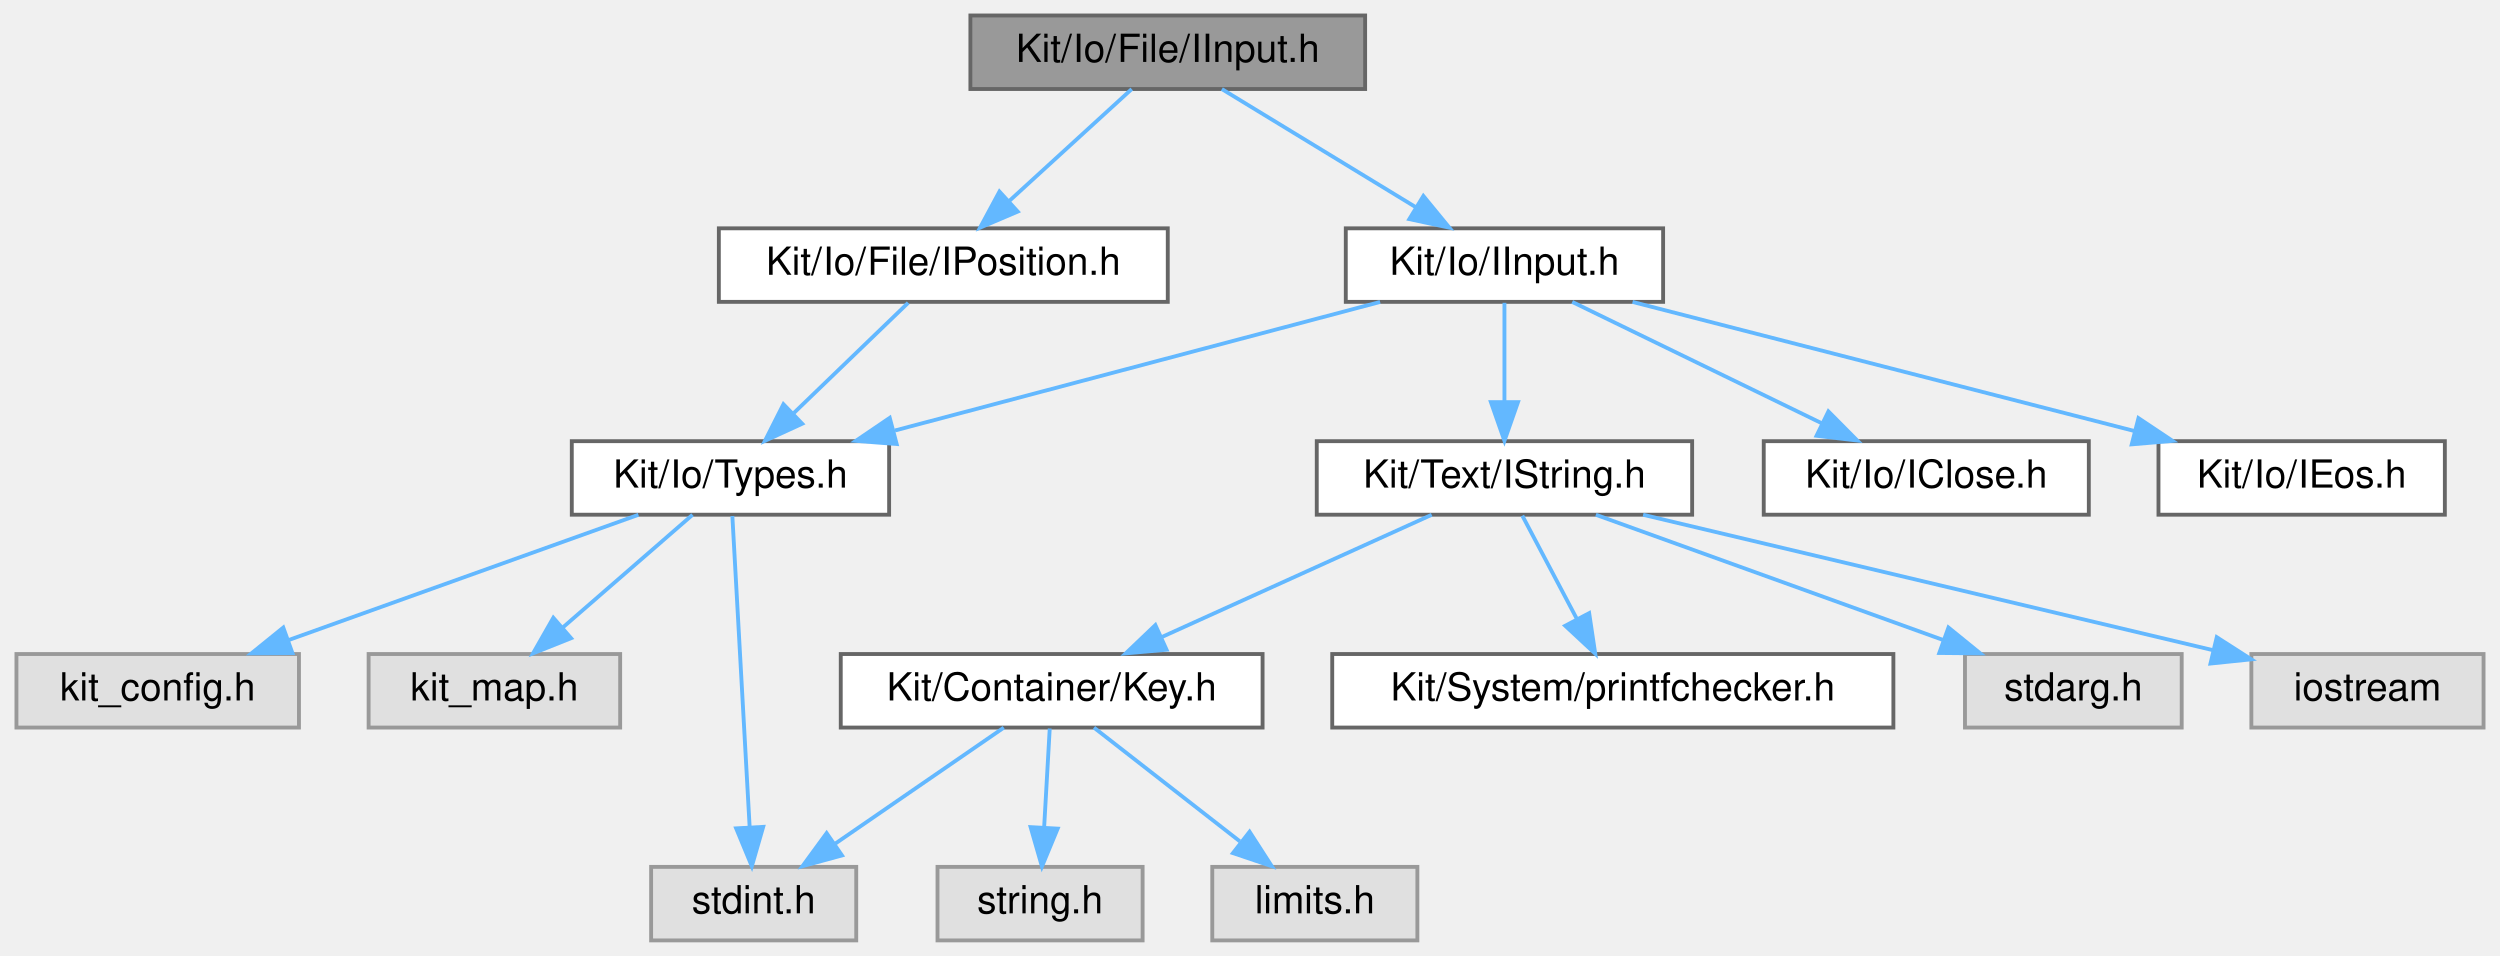
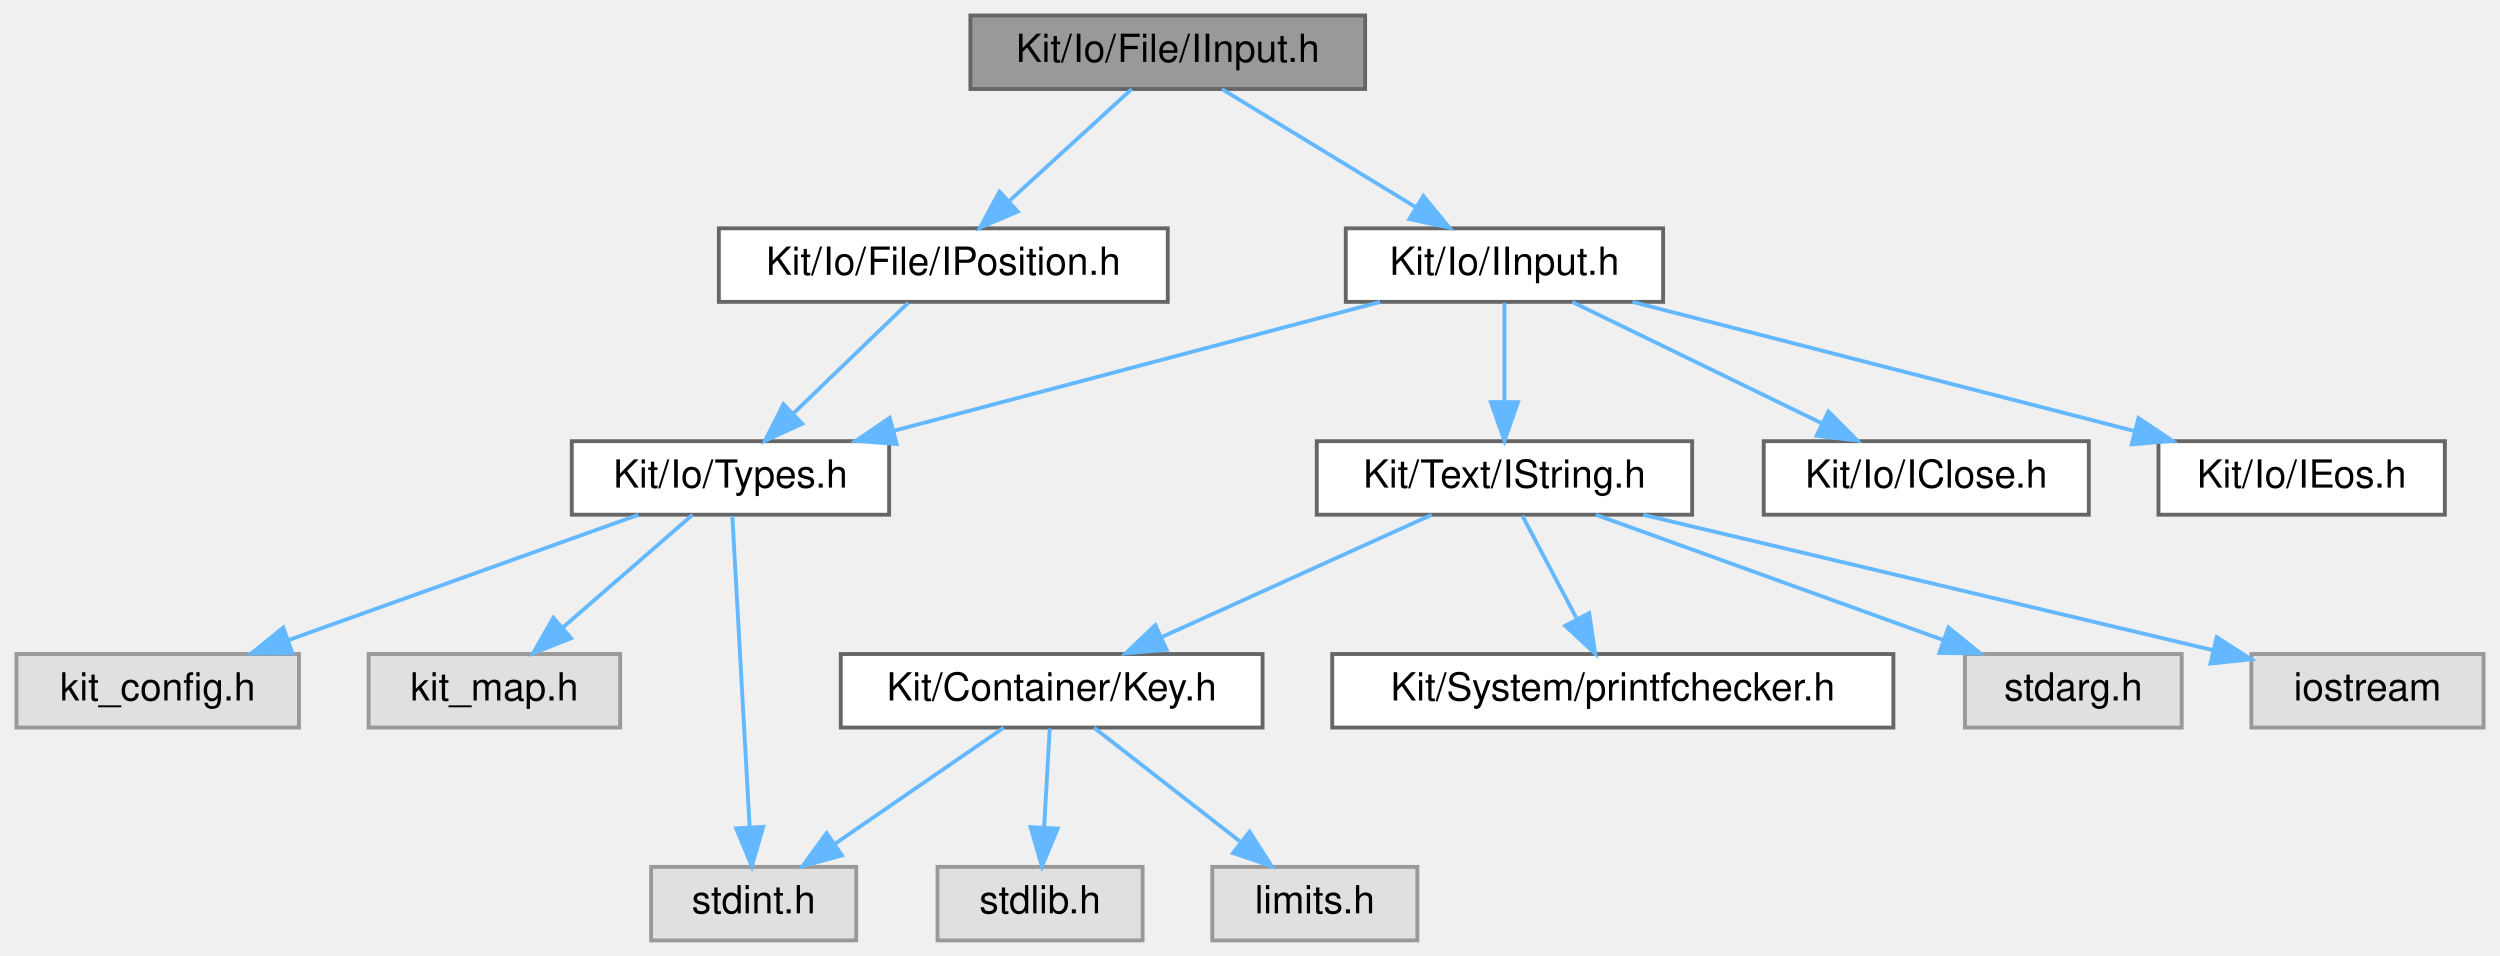
<svg xmlns="http://www.w3.org/2000/svg" xmlns:xlink="http://www.w3.org/1999/xlink" width="646pt" height="247pt" viewBox="0.00 0.00 645.50 247.00">
  <g id="graph0" class="graph" transform="scale(1 1) rotate(0) translate(4 243)">
    <g id="Node000001" class="node">
      <g id="a_Node000001">
        <a xlink:title=" ">
          <polygon fill="#999999" stroke="#666666" points="348.5,-239 246.5,-239 246.5,-220 348.5,-220 348.5,-239" />
          <text text-anchor="middle" x="297.5" y="-227" font-family="Helvetica,sans-Serif" font-size="10.00">Kit/Io/File/IInput.h</text>
        </a>
      </g>
    </g>
    <g id="Node000002" class="node">
      <g id="a_Node000002">
        <a xlink:href="_i_input_8h.html" target="_top" xlink:title=" ">
          <polygon fill="white" stroke="#666666" points="425.5,-184 343.5,-184 343.5,-165 425.5,-165 425.5,-184" />
          <text text-anchor="middle" x="384.5" y="-172" font-family="Helvetica,sans-Serif" font-size="10.00">Kit/Io/IInput.h</text>
        </a>
      </g>
    </g>
    <g id="edge1_Node000001_Node000002" class="edge">
      <g id="a_edge1_Node000001_Node000002">
        <a xlink:title=" ">
          <path fill="none" stroke="#63b8ff" d="M311.48,-219.98C324.97,-211.77 345.63,-199.18 361.54,-189.49" />
          <polygon fill="#63b8ff" stroke="#63b8ff" points="363.55,-192.36 370.27,-184.17 359.91,-186.38 363.55,-192.36" />
        </a>
      </g>
    </g>
    <g id="Node000016" class="node">
      <g id="a_Node000016">
        <a xlink:href="_i_position_8h.html" target="_top" xlink:title=" ">
          <polygon fill="white" stroke="#666666" points="297.5,-184 181.5,-184 181.5,-165 297.5,-165 297.5,-184" />
          <text text-anchor="middle" x="239.5" y="-172" font-family="Helvetica,sans-Serif" font-size="10.00">Kit/Io/File/IPosition.h</text>
        </a>
      </g>
    </g>
    <g id="edge16_Node000001_Node000016" class="edge">
      <g id="a_edge16_Node000001_Node000016">
        <a xlink:title=" ">
          <path fill="none" stroke="#63b8ff" d="M288.18,-219.98C279.69,-212.23 266.94,-200.58 256.62,-191.14" />
          <polygon fill="#63b8ff" stroke="#63b8ff" points="258.73,-188.33 248.99,-184.17 254.01,-193.5 258.73,-188.33" />
        </a>
      </g>
    </g>
    <g id="Node000003" class="node">
      <g id="a_Node000003">
        <a xlink:href="_types_8h.html" target="_top" xlink:title=" ">
          <polygon fill="white" stroke="#666666" points="225.5,-129 143.5,-129 143.5,-110 225.5,-110 225.5,-129" />
          <text text-anchor="middle" x="184.5" y="-117" font-family="Helvetica,sans-Serif" font-size="10.00">Kit/Io/Types.h</text>
        </a>
      </g>
    </g>
    <g id="edge2_Node000002_Node000003" class="edge">
      <g id="a_edge2_Node000002_Node000003">
        <a xlink:title=" ">
          <path fill="none" stroke="#63b8ff" d="M352.37,-164.98C318.35,-155.97 264.5,-141.7 227,-131.76" />
          <polygon fill="#63b8ff" stroke="#63b8ff" points="227.45,-128.26 216.89,-129.08 225.66,-135.03 227.45,-128.26" />
        </a>
      </g>
    </g>
    <g id="Node000007" class="node">
      <g id="a_Node000007">
        <a xlink:href="_i_string_8h.html" target="_top" xlink:title=" ">
          <polygon fill="white" stroke="#666666" points="433,-129 336,-129 336,-110 433,-110 433,-129" />
          <text text-anchor="middle" x="384.5" y="-117" font-family="Helvetica,sans-Serif" font-size="10.00">Kit/Text/IString.h</text>
        </a>
      </g>
    </g>
    <g id="edge6_Node000002_Node000007" class="edge">
      <g id="a_edge6_Node000002_Node000007">
        <a xlink:title=" ">
          <path fill="none" stroke="#63b8ff" d="M384.5,-164.75C384.5,-157.8 384.5,-147.85 384.5,-139.13" />
          <polygon fill="#63b8ff" stroke="#63b8ff" points="388,-139.09 384.5,-129.09 381,-139.09 388,-139.09" />
        </a>
      </g>
    </g>
    <g id="Node000014" class="node">
      <g id="a_Node000014">
        <a xlink:href="_io_2_i_close_8h.html" target="_top" xlink:title=" ">
          <polygon fill="white" stroke="#666666" points="535.5,-129 451.5,-129 451.5,-110 535.5,-110 535.5,-129" />
          <text text-anchor="middle" x="493.5" y="-117" font-family="Helvetica,sans-Serif" font-size="10.00">Kit/Io/IClose.h</text>
        </a>
      </g>
    </g>
    <g id="edge14_Node000002_Node000014" class="edge">
      <g id="a_edge14_Node000002_Node000014">
        <a xlink:title=" ">
          <path fill="none" stroke="#63b8ff" d="M402.01,-164.98C419.47,-156.5 446.51,-143.35 466.67,-133.54" />
          <polygon fill="#63b8ff" stroke="#63b8ff" points="468.21,-136.69 475.67,-129.17 465.14,-130.4 468.21,-136.69" />
        </a>
      </g>
    </g>
    <g id="Node000015" class="node">
      <g id="a_Node000015">
        <a xlink:href="_i_eos_8h.html" target="_top" xlink:title=" ">
          <polygon fill="white" stroke="#666666" points="627.5,-129 553.5,-129 553.5,-110 627.5,-110 627.5,-129" />
          <text text-anchor="middle" x="590.5" y="-117" font-family="Helvetica,sans-Serif" font-size="10.00">Kit/Io/IEos.h</text>
        </a>
      </g>
    </g>
    <g id="edge15_Node000002_Node000015" class="edge">
      <g id="a_edge15_Node000002_Node000015">
        <a xlink:title=" ">
          <path fill="none" stroke="#63b8ff" d="M417.6,-164.98C452.78,-155.93 508.57,-141.58 547.22,-131.64" />
          <polygon fill="#63b8ff" stroke="#63b8ff" points="548.33,-134.96 557.14,-129.08 546.59,-128.18 548.33,-134.96" />
        </a>
      </g>
    </g>
    <g id="Node000004" class="node">
      <g id="a_Node000004">
        <a xlink:title=" ">
          <polygon fill="#e0e0e0" stroke="#999999" points="73,-74 0,-74 0,-55 73,-55 73,-74" />
          <text text-anchor="middle" x="36.5" y="-62" font-family="Helvetica,sans-Serif" font-size="10.00">kit_config.h</text>
        </a>
      </g>
    </g>
    <g id="edge3_Node000003_Node000004" class="edge">
      <g id="a_edge3_Node000003_Node000004">
        <a xlink:title=" ">
          <path fill="none" stroke="#63b8ff" d="M160.72,-109.98C136.27,-101.23 97.97,-87.51 70.35,-77.62" />
          <polygon fill="#63b8ff" stroke="#63b8ff" points="71.31,-74.25 60.71,-74.17 68.95,-80.84 71.31,-74.25" />
        </a>
      </g>
    </g>
    <g id="Node000005" class="node">
      <g id="a_Node000005">
        <a xlink:title=" ">
          <polygon fill="#e0e0e0" stroke="#999999" points="156,-74 91,-74 91,-55 156,-55 156,-74" />
          <text text-anchor="middle" x="123.5" y="-62" font-family="Helvetica,sans-Serif" font-size="10.00">kit_map.h</text>
        </a>
      </g>
    </g>
    <g id="edge4_Node000003_Node000005" class="edge">
      <g id="a_edge4_Node000003_Node000005">
        <a xlink:title=" ">
          <path fill="none" stroke="#63b8ff" d="M174.7,-109.98C165.68,-102.15 152.09,-90.34 141.18,-80.86" />
          <polygon fill="#63b8ff" stroke="#63b8ff" points="143.32,-78.09 133.48,-74.17 138.73,-83.37 143.32,-78.09" />
        </a>
      </g>
    </g>
    <g id="Node000006" class="node">
      <g id="a_Node000006">
        <a xlink:title=" ">
          <polygon fill="#e0e0e0" stroke="#999999" points="217,-19 164,-19 164,0 217,0 217,-19" />
          <text text-anchor="middle" x="190.5" y="-7" font-family="Helvetica,sans-Serif" font-size="10.00">stdint.h</text>
        </a>
      </g>
    </g>
    <g id="edge5_Node000003_Node000006" class="edge">
      <g id="a_edge5_Node000003_Node000006">
        <a xlink:title=" ">
          <path fill="none" stroke="#63b8ff" d="M184.99,-109.66C185.96,-92.17 188.15,-52.8 189.46,-29.27" />
          <polygon fill="#63b8ff" stroke="#63b8ff" points="192.96,-29.34 190.02,-19.16 185.97,-28.95 192.96,-29.34" />
        </a>
      </g>
    </g>
    <g id="Node000008" class="node">
      <g id="a_Node000008">
        <a xlink:href="_key_8h.html" target="_top" xlink:title=" ">
          <polygon fill="white" stroke="#666666" points="322,-74 213,-74 213,-55 322,-55 322,-74" />
          <text text-anchor="middle" x="267.5" y="-62" font-family="Helvetica,sans-Serif" font-size="10.00">Kit/Container/Key.h</text>
        </a>
      </g>
    </g>
    <g id="edge7_Node000007_Node000008" class="edge">
      <g id="a_edge7_Node000007_Node000008">
        <a xlink:title=" ">
          <path fill="none" stroke="#63b8ff" d="M365.7,-109.98C346.88,-101.46 317.68,-88.23 296,-78.41" />
          <polygon fill="#63b8ff" stroke="#63b8ff" points="297.19,-75.11 286.64,-74.17 294.3,-81.48 297.19,-75.11" />
        </a>
      </g>
    </g>
    <g id="Node000011" class="node">
      <g id="a_Node000011">
        <a xlink:href="printfchecker_8h.html" target="_top" xlink:title="This file contains macro that enables the GCC (and Clang) compiler to validate printf flags with thei...">
          <polygon fill="white" stroke="#666666" points="485,-74 340,-74 340,-55 485,-55 485,-74" />
          <text text-anchor="middle" x="412.5" y="-62" font-family="Helvetica,sans-Serif" font-size="10.00">Kit/System/printfchecker.h</text>
        </a>
      </g>
    </g>
    <g id="edge11_Node000007_Node000011" class="edge">
      <g id="a_edge11_Node000007_Node000011">
        <a xlink:title=" ">
          <path fill="none" stroke="#63b8ff" d="M389.12,-109.75C392.96,-102.49 398.52,-91.95 403.26,-82.98" />
          <polygon fill="#63b8ff" stroke="#63b8ff" points="406.39,-84.57 407.96,-74.09 400.2,-81.3 406.39,-84.57" />
        </a>
      </g>
    </g>
    <g id="Node000012" class="node">
      <g id="a_Node000012">
        <a xlink:title=" ">
          <polygon fill="#e0e0e0" stroke="#999999" points="559.5,-74 503.5,-74 503.5,-55 559.5,-55 559.5,-74" />
          <text text-anchor="middle" x="531.5" y="-62" font-family="Helvetica,sans-Serif" font-size="10.00">stdarg.h</text>
        </a>
      </g>
    </g>
    <g id="edge12_Node000007_Node000012" class="edge">
      <g id="a_edge12_Node000007_Node000012">
        <a xlink:title=" ">
          <path fill="none" stroke="#63b8ff" d="M408.12,-109.98C432.4,-101.23 470.45,-87.51 497.87,-77.62" />
          <polygon fill="#63b8ff" stroke="#63b8ff" points="499.23,-80.85 507.45,-74.17 496.86,-74.27 499.23,-80.85" />
        </a>
      </g>
    </g>
    <g id="Node000013" class="node">
      <g id="a_Node000013">
        <a xlink:title=" ">
          <polygon fill="#e0e0e0" stroke="#999999" points="637.5,-74 577.5,-74 577.5,-55 637.5,-55 637.5,-74" />
          <text text-anchor="middle" x="607.5" y="-62" font-family="Helvetica,sans-Serif" font-size="10.00">iostream</text>
        </a>
      </g>
    </g>
    <g id="edge13_Node000007_Node000013" class="edge">
      <g id="a_edge13_Node000007_Node000013">
        <a xlink:title=" ">
          <path fill="none" stroke="#63b8ff" d="M420.33,-109.98C460.59,-100.42 525.78,-84.92 567.63,-74.98" />
          <polygon fill="#63b8ff" stroke="#63b8ff" points="568.56,-78.35 577.48,-72.63 566.94,-71.54 568.56,-78.35" />
        </a>
      </g>
    </g>
    <g id="edge8_Node000008_Node000006" class="edge">
      <g id="a_edge8_Node000008_Node000006">
        <a xlink:title=" ">
          <path fill="none" stroke="#63b8ff" d="M255.13,-54.98C243.41,-46.92 225.58,-34.65 211.61,-25.03" />
          <polygon fill="#63b8ff" stroke="#63b8ff" points="213.32,-21.96 203.1,-19.17 209.35,-27.72 213.32,-21.96" />
        </a>
      </g>
    </g>
    <g id="Node000009" class="node">
      <g id="a_Node000009">
        <a xlink:title=" ">
          <polygon fill="#e0e0e0" stroke="#999999" points="291,-19 238,-19 238,0 291,0 291,-19" />
-           <text text-anchor="middle" x="264.5" y="-7" font-family="Helvetica,sans-Serif" font-size="10.00">string.h</text>
+           <text text-anchor="middle" x="264.5" y="-7" font-family="Helvetica,sans-Serif" font-size="10.00">stdlib.h</text>
        </a>
      </g>
    </g>
    <g id="edge9_Node000008_Node000009" class="edge">
      <g id="a_edge9_Node000008_Node000009">
        <a xlink:title=" ">
          <path fill="none" stroke="#63b8ff" d="M267,-54.75C266.61,-47.8 266.05,-37.85 265.55,-29.13" />
          <polygon fill="#63b8ff" stroke="#63b8ff" points="269.05,-28.88 264.99,-19.09 262.06,-29.27 269.05,-28.88" />
        </a>
      </g>
    </g>
    <g id="Node000010" class="node">
      <g id="a_Node000010">
        <a xlink:title=" ">
          <polygon fill="#e0e0e0" stroke="#999999" points="362,-19 309,-19 309,0 362,0 362,-19" />
          <text text-anchor="middle" x="335.5" y="-7" font-family="Helvetica,sans-Serif" font-size="10.00">limits.h</text>
        </a>
      </g>
    </g>
    <g id="edge10_Node000008_Node000010" class="edge">
      <g id="a_edge10_Node000008_Node000010">
        <a xlink:title=" ">
          <path fill="none" stroke="#63b8ff" d="M278.43,-54.98C288.58,-47.07 303.92,-35.11 316.15,-25.58" />
          <polygon fill="#63b8ff" stroke="#63b8ff" points="318.64,-28.08 324.38,-19.17 314.34,-22.56 318.64,-28.08" />
        </a>
      </g>
    </g>
    <g id="edge17_Node000016_Node000003" class="edge">
      <g id="a_edge17_Node000016_Node000003">
        <a xlink:title=" ">
          <path fill="none" stroke="#63b8ff" d="M230.42,-164.75C222.41,-157.03 210.54,-145.6 200.88,-136.28" />
          <polygon fill="#63b8ff" stroke="#63b8ff" points="203.04,-133.51 193.41,-129.09 198.19,-138.55 203.04,-133.51" />
        </a>
      </g>
    </g>
  </g>
</svg>
